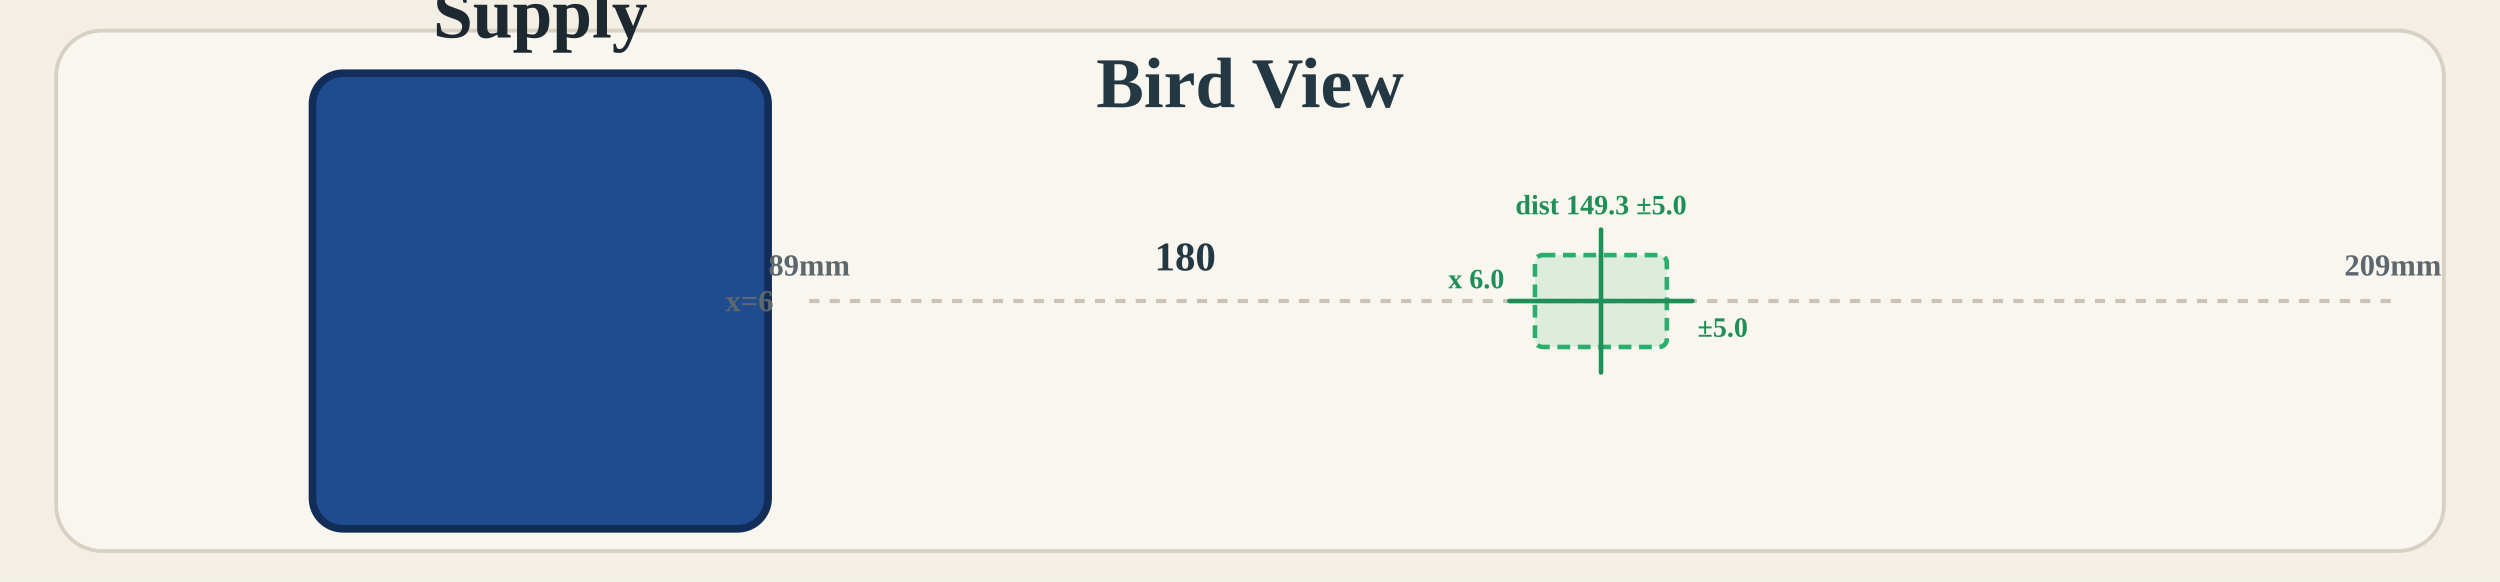
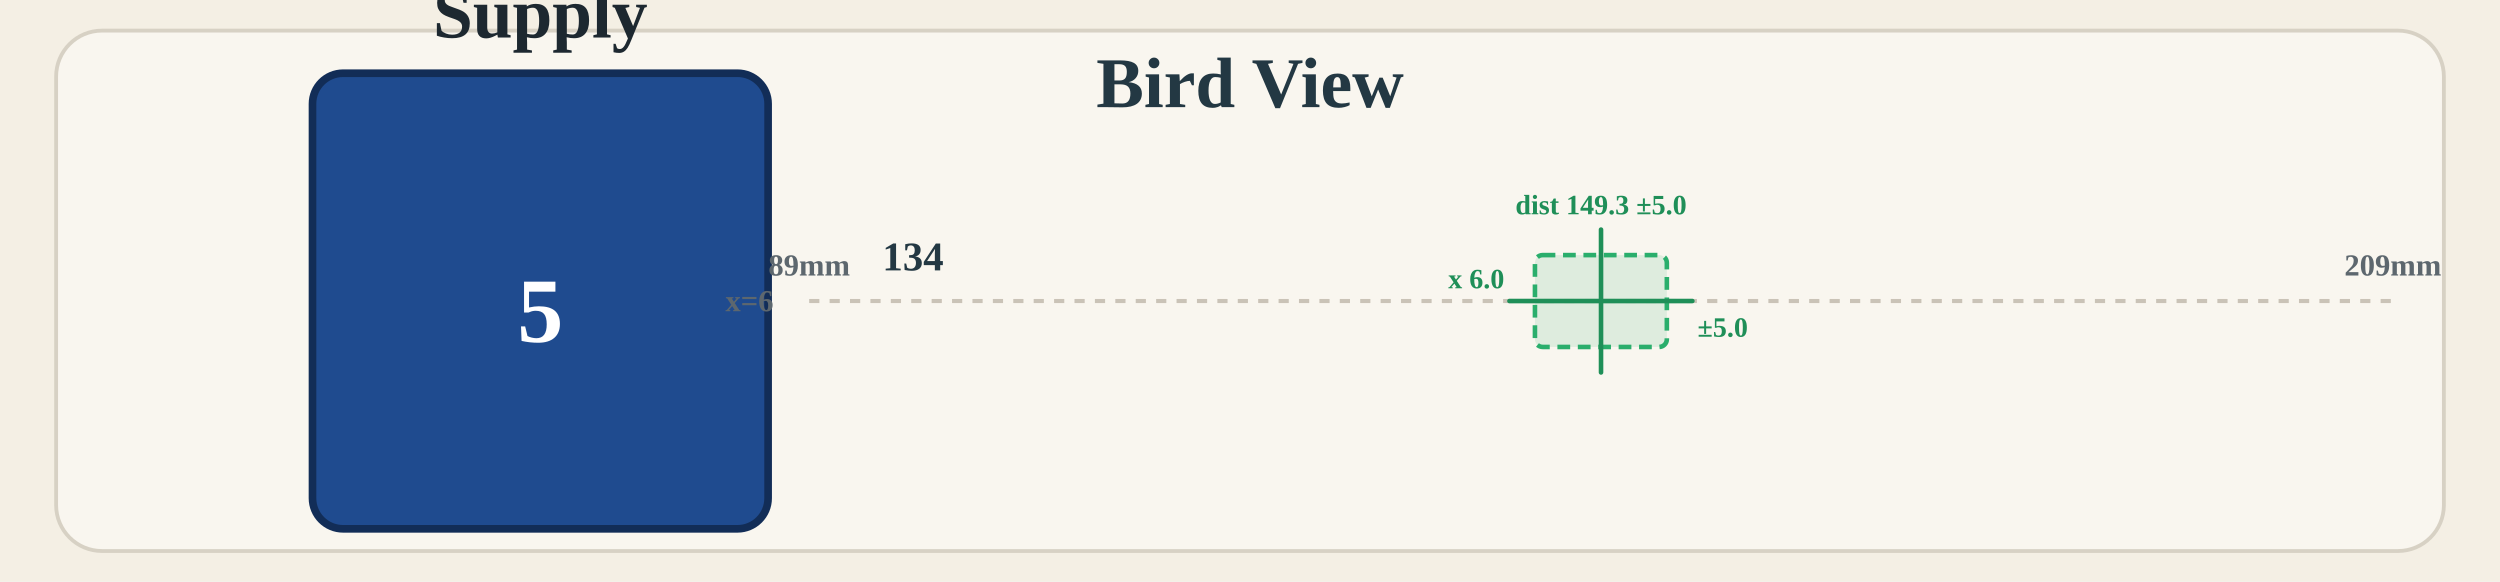
<svg xmlns="http://www.w3.org/2000/svg" width="980" height="228" viewBox="0 0 980 228">
  <rect width="100%" height="100%" fill="#f4efe4" />
  <rect x="22" y="12" width="936" height="204" rx="18" fill="#f9f6ef" stroke="#d7d1c4" stroke-width="1.5" />
  <text x="490.0" y="42.0" text-anchor="middle" font-size="28" font-weight="900" fill="#233843">Bird View</text>
  <rect x="122.5" y="28.7" width="178.6" height="178.6" fill="#1f4b8f" stroke="#122d57" stroke-width="3" rx="12.0" />
  <text x="211.8" y="14.7" text-anchor="middle" font-size="28" font-weight="600" fill="#1d2830">Supply</text>
+   <text x="211.8" y="134.0" text-anchor="middle" font-size="36.0" font-weight="700" fill="#ffffff">5</text>
  <line x1="317.2" y1="118.0" x2="938.0" y2="118.0" stroke="#b7aea0" stroke-width="1.6" stroke-dasharray="4 4" opacity="0.7" />
  <text x="317.2" y="108.0" text-anchor="middle" font-size="12" font-weight="600" fill="#5d676e">89mm</text>
  <text x="938.0" y="108.0" text-anchor="middle" font-size="12" font-weight="600" fill="#5d676e">209mm</text>
  <text x="303.2" y="122.0" text-anchor="end" font-size="12" font-weight="700" fill="#5d676e">x=6</text>
  <rect x="601.7" y="100.0" width="51.7" height="36.0" fill="#2aae6c" fill-opacity="0.13" stroke="#2aae6c" stroke-width="1.8" stroke-dasharray="5 3" rx="3" />
  <line x1="627.6" y1="90.0" x2="627.6" y2="146.0" stroke="#1f8f58" stroke-width="1.8" stroke-linecap="round" />
  <line x1="591.7" y1="118.0" x2="663.4" y2="118.0" stroke="#1f8f58" stroke-width="1.8" stroke-linecap="round" />
  <text x="627.6" y="84.0" text-anchor="middle" font-size="11" font-weight="800" fill="#1f8f58">dist 149.3 ±5.0</text>
  <text x="589.7" y="113.0" text-anchor="end" font-size="11" font-weight="800" fill="#1f8f58">x 6.0</text>
  <text x="665.4" y="132.0" text-anchor="start" font-size="11" font-weight="700" fill="#1f8f58">±5.0</text>
-   <text x="464.6" y="106.0" text-anchor="middle" font-size="16" font-weight="600" fill="#233843" stroke="#f9f6ef" stroke-width="2" paint-order="stroke">180</text>
+   <text x="357.9" y="106.0" text-anchor="middle" font-size="16" font-weight="600" fill="#233843" stroke="#f9f6ef" stroke-width="2" paint-order="stroke">134</text>
</svg>
